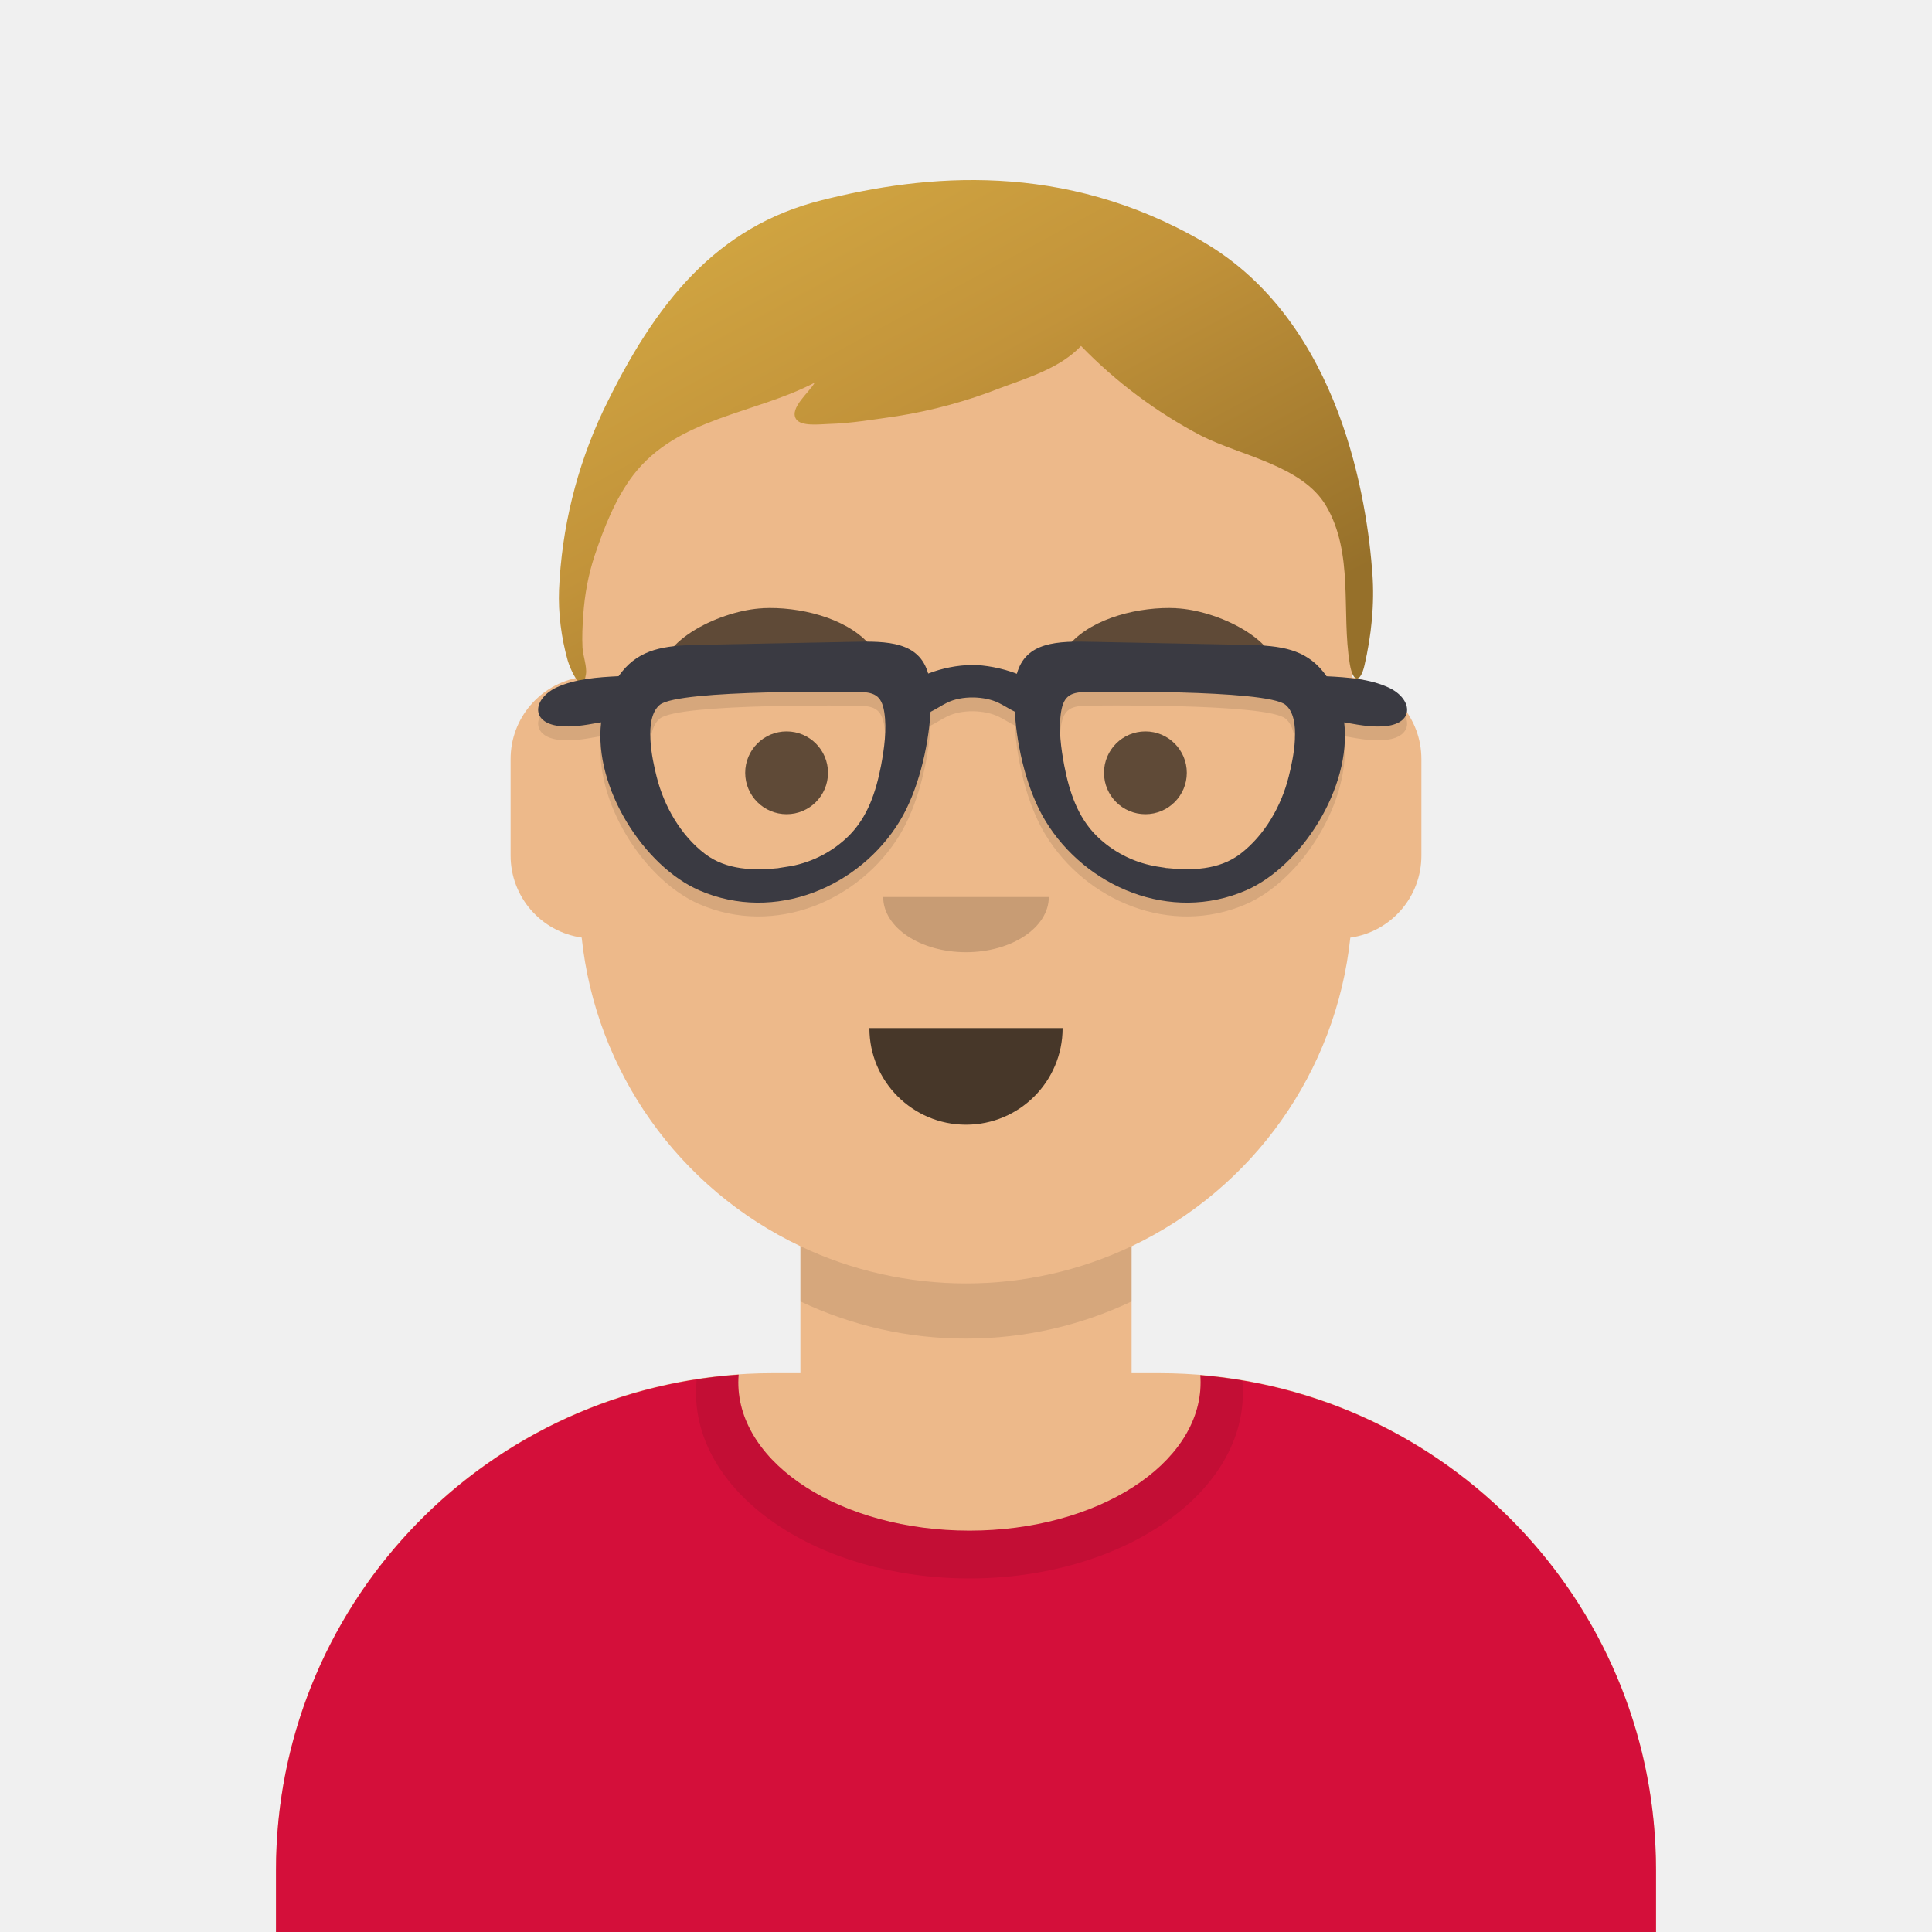
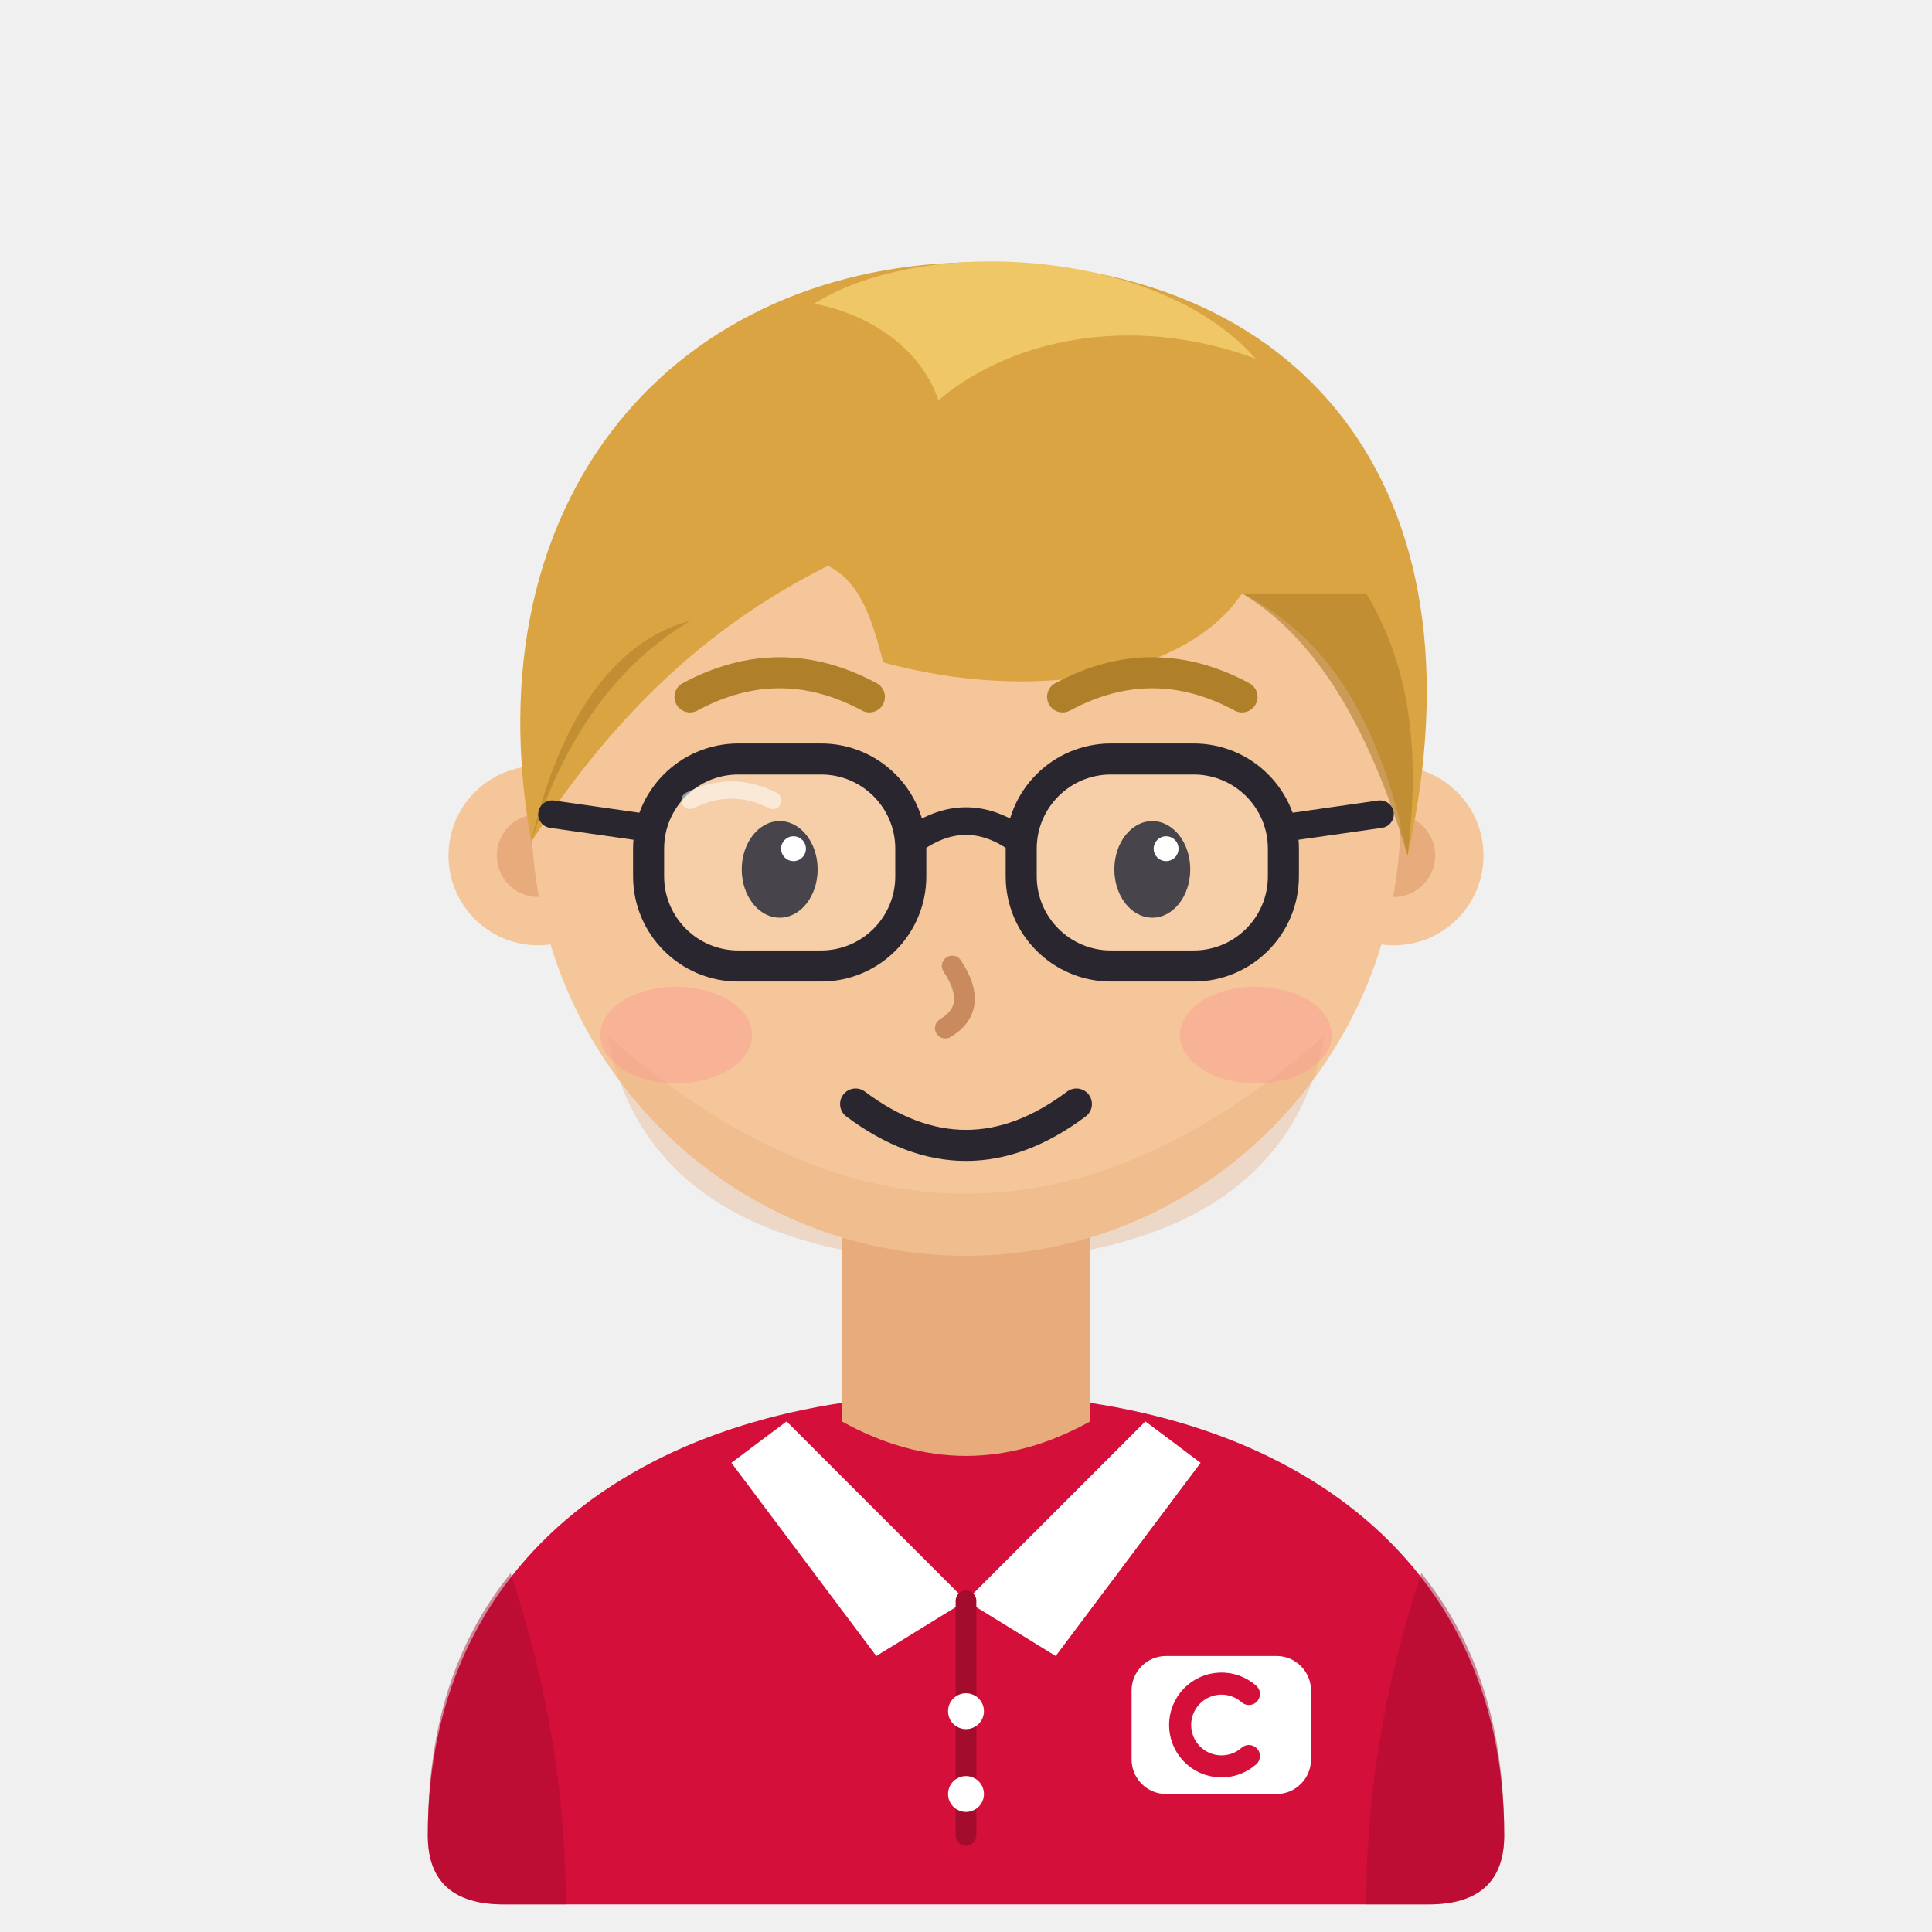
- <svg xmlns="http://www.w3.org/2000/svg" viewBox="0 0 280 280" fill="none" shape-rendering="auto">
-   <defs>
-     <linearGradient id="hairGrad" x1="0.15" y1="0" x2="0.9" y2="0.85">
-       <stop offset="0" stop-color="#d4a943" />
-       <stop offset="45%" stop-color="#c2933a" />
-       <stop offset="100%" stop-color="#96702a" />
-     </linearGradient>
-   </defs>
-   <mask id="viewboxMask">
-     <rect width="280" height="280" rx="0" ry="0" x="0" y="0" fill="#fff" />
-   </mask>
-   <g mask="url(#viewboxMask)">
-     <g transform="translate(8)">
-       <path d="M132 36a56 56 0 0 0-56 56v6.17A12 12 0 0 0 66 110v14a12 12 0 0 0 10.3 11.88 56.04 56.04 0 0 0 31.7 44.73v18.4h-4a72 72 0 0 0-72 72v9h200v-9a72 72 0 0 0-72-72h-4v-18.39a56.04 56.04 0 0 0 31.7-44.73A12 12 0 0 0 198 124v-14a12 12 0 0 0-10-11.83V92a56 56 0 0 0-56-56Z" fill="#edb98a" />
-       <path d="M108 180.61v8a55.79 55.79 0 0 0 24 5.39c8.59 0 16.73-1.93 24-5.39v-8a55.79 55.79 0 0 1-24 5.39 55.79 55.79 0 0 1-24-5.39Z" fill="#000" fill-opacity=".1" />
-       <g transform="translate(0 170)">
-         <path d="M132.5 51.83c18.5 0 33.5-9.62 33.5-21.48 0-.36-.01-.7-.04-1.06A72 72 0 0 1 232 101.04V110H32v-8.95a72 72 0 0 1 67.05-71.83c-.03.37-.05.75-.05 1.13 0 11.86 15 21.48 33.5 21.48Z" fill="#d40f3a" />
-         <path d="M132.5 58.76c21.89 0 39.63-12.05 39.63-26.91 0-.6-.02-1.2-.08-1.8-2-.33-4.03-.59-6.1-.76.04.35.05.7.05 1.06 0 11.86-15 21.48-33.5 21.48S99 42.2 99 30.35c0-.38.02-.76.05-1.13-2.06.14-4.08.36-6.08.67-.07.65-.1 1.3-.1 1.96 0 14.86 17.74 26.91 39.63 26.91Z" fill="#000" fill-opacity=".08" />
-       </g>
-       <g transform="translate(78 134)">
-         <path fill-rule="evenodd" clip-rule="evenodd" d="M40 15a14 14 0 1 0 28 0" fill="#000" fill-opacity=".7" />
-       </g>
-       <g transform="translate(104 122)">
-         <path fill-rule="evenodd" clip-rule="evenodd" d="M16 8c0 4.42 5.37 8 12 8s12-3.58 12-8" fill="#000" fill-opacity=".16" />
-       </g>
-       <g transform="translate(76 90)">
-         <path d="M36 22a6 6 0 1 1-12 0 6 6 0 0 1 12 0ZM88 22a6 6 0 1 1-12 0 6 6 0 0 1 12 0Z" fill="#000" fill-opacity=".6" />
-       </g>
-       <g transform="translate(76 82)">
-         <path d="M26.55 6.15c-5.8.27-15.2 4.49-14.96 10.34.01.18.3.27.43.12 2.76-2.96 22.32-5.95 29.2-4.36.64.14 1.12-.48.72-.93-3.43-3.85-10.2-5.43-15.4-5.18ZM86.45 6.15c5.8.27 15.2 4.49 14.96 10.34-.01.18-.3.27-.43.12-2.76-2.96-22.32-5.95-29.2-4.36-.64.14-1.12-.48-.72-.93 3.43-3.85 10.2-5.43 15.4-5.18Z" fill-rule="evenodd" clip-rule="evenodd" fill="#000" fill-opacity=".6" />
-       </g>
-       <g transform="translate(-1)">
-         <path fill-rule="evenodd" clip-rule="evenodd" d="M167.3 35c-20.18-11.7-40.17-9.78-55.26-5.97-15.1 3.8-24.02 14.62-31.68 30.62a67.68 67.68 0 0 0-6.34 25.83c-.13 3.41.33 6.94 1.25 10.22.33 1.2 2.15 5.39 2.65 2 .17-1.12-.44-2.67-.5-3.86-.08-1.57 0-3.16.11-4.73.2-2.92.73-5.8 1.65-8.59 1.33-3.98 3.02-8.3 5.6-11.67 6.4-8.33 17.49-8.8 26.29-13.39-.77 1.4-3.7 3.68-2.7 5.27.71 1.1 3.38.76 4.65.72 3.35-.09 6.72-.67 10.02-1.14a71.5 71.5 0 0 0 15-4.1c4.02-1.5 8.61-2.88 11.63-6.07a68.67 68.67 0 0 0 17.4 13c5.62 2.88 14.68 4.32 18.11 10.16 4.07 6.91 2.2 15.4 3.44 22.9.47 2.85 1.54 2.79 2.13.24 1-4.33 1.47-8.83 1.15-13.28-.72-10.05-4.4-36.45-24.6-48.15Z" fill="url(#hairGrad)" />
-       </g>
-       <g transform="translate(49 72)" />
-       <g transform="translate(62 42)">
-         <g fill-rule="evenodd" clip-rule="evenodd">
-           <path d="M111.71 53.49c4.67.16 8 .88 10.55 4.52 3.01.15 6.25.37 8.98 1.63 3.39 1.56 3.9 5.1-.36 5.59-1.86.2-3.72-.12-5.55-.45l-.19-.03-.33-.06c1.1 9.46-6.21 20.87-14.23 24.35C99.6 93.8 87.34 88.53 81.53 79c-2.62-4.3-4.14-10.51-4.46-15.86-.42-.2-.83-.44-1.23-.67-.38-.22-.76-.44-1.12-.61-2-.98-5.34-1.1-7.5 0-.35.17-.7.37-1.05.58-.42.25-.86.5-1.3.72C64.53 68.5 63.01 74.7 60.4 79c-5.8 9.53-18.07 14.8-29.05 10.04-8.02-3.48-15.33-14.89-14.23-24.35l-.33.06-.2.03c-1.83.33-3.7.66-5.55.45-4.27-.5-3.74-4.03-.36-5.6 2.72-1.25 5.96-1.47 8.97-1.62 2.55-3.63 5.88-4.36 10.55-4.52l23.29-.46c5.19-.14 9.72 0 11.03 4.6a18.7 18.7 0 0 1 6.35-1.25c1.86 0 4.35.45 6.5 1.28 1.3-4.64 5.83-4.77 11.03-4.63l23.3.46Zm-24.03 6.78c-2.37.03-3.5.42-3.9 2.9-.4 2.5 0 5.31.46 7.78.73 3.77 1.92 7.46 4.71 10.22a16.24 16.24 0 0 0 8.32 4.34c.11.03.54.1.96.16.63.1 1.23.18.71.13l-.1-.01h-.06a47.08 47.08 0 0 1 .16 0c3.73.4 7.72.32 10.82-2.04 3.53-2.7 5.95-6.95 7.01-11.2.63-2.48 1.93-8.42-.46-10.4-2.73-2.28-28.63-1.88-28.63-1.88Zm-33.43 0c2.37.03 3.5.42 3.9 2.9.4 2.5 0 5.32-.46 7.78-.73 3.77-1.92 7.46-4.71 10.22a16.23 16.23 0 0 1-8.32 4.35l-.96.15c-.64.1-1.26.19-.68.13-3.73.4-7.74.32-10.85-2.05-3.53-2.69-5.95-6.95-7.01-11.2-.63-2.48-1.93-8.42.46-10.4 2.73-2.28 28.63-1.87 28.63-1.87Zm-10.93 25.5Z" fill="#000" fill-opacity=".1" />
-           <path d="M111.71 51.49c4.67.16 8 .88 10.55 4.52 3.01.15 6.25.37 8.98 1.63 3.39 1.56 3.9 5.1-.36 5.59-1.86.2-3.72-.12-5.55-.45l-.19-.03-.33-.06c1.1 9.46-6.21 20.87-14.23 24.35C99.6 91.8 87.34 86.53 81.53 77c-2.62-4.3-4.14-10.51-4.46-15.86-.42-.2-.83-.44-1.23-.67-.38-.22-.76-.44-1.12-.61-2-.98-5.34-1.1-7.5 0-.35.17-.7.37-1.05.58-.42.25-.86.5-1.3.72C64.53 66.5 63.01 72.7 60.4 77c-5.8 9.53-18.07 14.8-29.05 10.04-8.02-3.48-15.33-14.89-14.23-24.35-.11 0-.22.03-.33.05l-.2.03c-1.83.33-3.7.66-5.55.45-4.27-.5-3.74-4.03-.36-5.6 2.72-1.25 5.96-1.47 8.97-1.62 2.55-3.63 5.88-4.36 10.55-4.52l23.29-.46c5.19-.14 9.72 0 11.03 4.6a18.7 18.7 0 0 1 6.35-1.25c1.86 0 4.35.45 6.5 1.28 1.3-4.64 5.83-4.77 11.03-4.63l23.3.46Zm-24.03 6.78c-2.37.03-3.5.42-3.9 2.9-.4 2.5 0 5.31.46 7.78.73 3.77 1.92 7.46 4.71 10.22a16.24 16.24 0 0 0 8.32 4.34c.11.03.54.1.96.16.63.1 1.23.18.71.13l-.1-.01h-.06a47.08 47.08 0 0 1 .16 0c3.73.4 7.72.32 10.82-2.04 3.53-2.7 5.95-6.95 7.01-11.2.63-2.48 1.93-8.42-.46-10.4-2.73-2.28-28.63-1.88-28.63-1.88Zm-33.43 0c2.37.03 3.5.42 3.9 2.9.4 2.5 0 5.32-.46 7.78-.73 3.77-1.92 7.46-4.71 10.22a16.23 16.23 0 0 1-8.32 4.35l-.96.15c-.64.1-1.26.19-.68.13-3.73.4-7.74.32-10.85-2.05-3.53-2.69-5.95-6.95-7.01-11.2-.63-2.48-1.93-8.42.46-10.4 2.73-2.28 28.63-1.87 28.63-1.87Zm-10.93 25.5Z" fill="#3a3a42" />
-         </g>
-       </g>
-     </g>
+ <svg xmlns="http://www.w3.org/2000/svg" viewBox="0 0 280 280" fill="none">
+   <style>
+   .blink{transform-box:fill-box; transform-origin:center; animation:blink 5s infinite;}
+   @keyframes blink{0%,92%,100%{transform:scaleY(1);} 95%{transform:scaleY(.1);}}
+   
+   @media (prefers-reduced-motion:reduce){*{animation:none !important;}}
+ </style>
+   <path d="M62 266 C62 224 96 202 140 202 C184 202 218 224 218 266 Q218 276 207 276 L73 276 Q62 276 62 266 Z" fill="#d40f3a" />
+   <path d="M62 266 C62 250 66 238 74 228 C80 246 82 262 82 276 L73 276 Q62 276 62 266 Z M218 266 C218 250 214 238 206 228 C200 246 198 262 198 276 L207 276 Q218 276 218 266 Z" fill="#a30c2c" opacity=".45" />
+   <path d="M122 176 h36 v30 q-18 10 -36 0 Z" fill="#e7ab7c" />
+   <path d="M114 206 L140 232 L127 240 L106 212 Z M166 206 L140 232 L153 240 L174 212 Z" fill="#fff" />
+   <path d="M140 232 v34" stroke="#a30c2c" stroke-width="3" stroke-linecap="round" />
+   <circle cx="140" cy="248" r="2.6" fill="#fff" />
+   <circle cx="140" cy="260" r="2.6" fill="#fff" />
+   <rect x="164" y="240" width="26" height="20" rx="5" fill="#fff" />
+   <path d="M181 245.5 a6 6 0 1 0 0 9" stroke="#d40f3a" stroke-width="3.2" stroke-linecap="round" />
+   <circle cx="78" cy="124" r="13" fill="#f5c69a" />
+   <circle cx="202" cy="124" r="13" fill="#f5c69a" />
+   <circle cx="78" cy="124" r="6" fill="#e7ab7c" />
+   <circle cx="202" cy="124" r="6" fill="#e7ab7c" />
+   <ellipse cx="140" cy="118" rx="63" ry="64" fill="#f5c69a" />
+   <path d="M88 150 Q140 196 192 150 Q186 182 140 183 Q94 182 88 150 Z" fill="#e7ab7c" opacity=".35" />
+   <path d="M77 122 C68 72 98 38 142 38 C188 38 216 70 204 124 C200 104 192 92 180 86 C172 98 150 102 128 96 C126 88 124 84 120 82 C104 90 90 102 77 122 Z" fill="#d9a441" />
+   <path d="M118 44 C134 34 168 36 182 52 C166 46 148 48 136 58 C134 52 128 46 118 44 Z" fill="#f0c766" />
+   <path d="M180 86 C190 92 198 104 204 124 C206 108 204 96 198 86 Z M77 122 C82 106 90 96 100 90 C92 92 82 100 77 122 Z" fill="#b07f2a" opacity=".6" />
+   <ellipse cx="98" cy="150" rx="11" ry="7" fill="#ff8f8f" opacity=".35" />
+   <ellipse cx="182" cy="150" rx="11" ry="7" fill="#ff8f8f" opacity=".35" />
+   <path d="M100 101 q13 -7 26 0 M154 101 q13 -7 26 0" stroke="#b07f2a" stroke-width="4.5" stroke-linecap="round" />
+   <g class="blink">
+     <ellipse cx="113" cy="126" rx="5.5" ry="7" fill="#2a2630" />
+     <ellipse cx="167" cy="126" rx="5.5" ry="7" fill="#2a2630" />
  </g>
+   <circle cx="115" cy="123" r="1.8" fill="#fff" />
+   <circle cx="169" cy="123" r="1.8" fill="#fff" />
+   <path d="M138 140 q4 6 -1 9" stroke="#c98a5e" stroke-width="3" stroke-linecap="round" />
+   <path d="M124 160 Q140 172 156 160" stroke="#2a2630" stroke-width="4.5" stroke-linecap="round" />
+   <rect x="94" y="110" width="38" height="30" rx="13" stroke="#2a2630" stroke-width="4.5" fill="#fff" fill-opacity=".14" />
+   <rect x="148" y="110" width="38" height="30" rx="13" stroke="#2a2630" stroke-width="4.5" fill="#fff" fill-opacity=".14" />
+   <path d="M132 122 q8 -6 16 0" stroke="#2a2630" stroke-width="4" stroke-linecap="round" />
+   <path d="M94 120 l-14 -2 M186 120 l14 -2" stroke="#2a2630" stroke-width="4" stroke-linecap="round" />
+   <path d="M100 116 q6 -3 12 0" stroke="#fff" stroke-width="2.5" stroke-linecap="round" opacity=".55" />
</svg>
